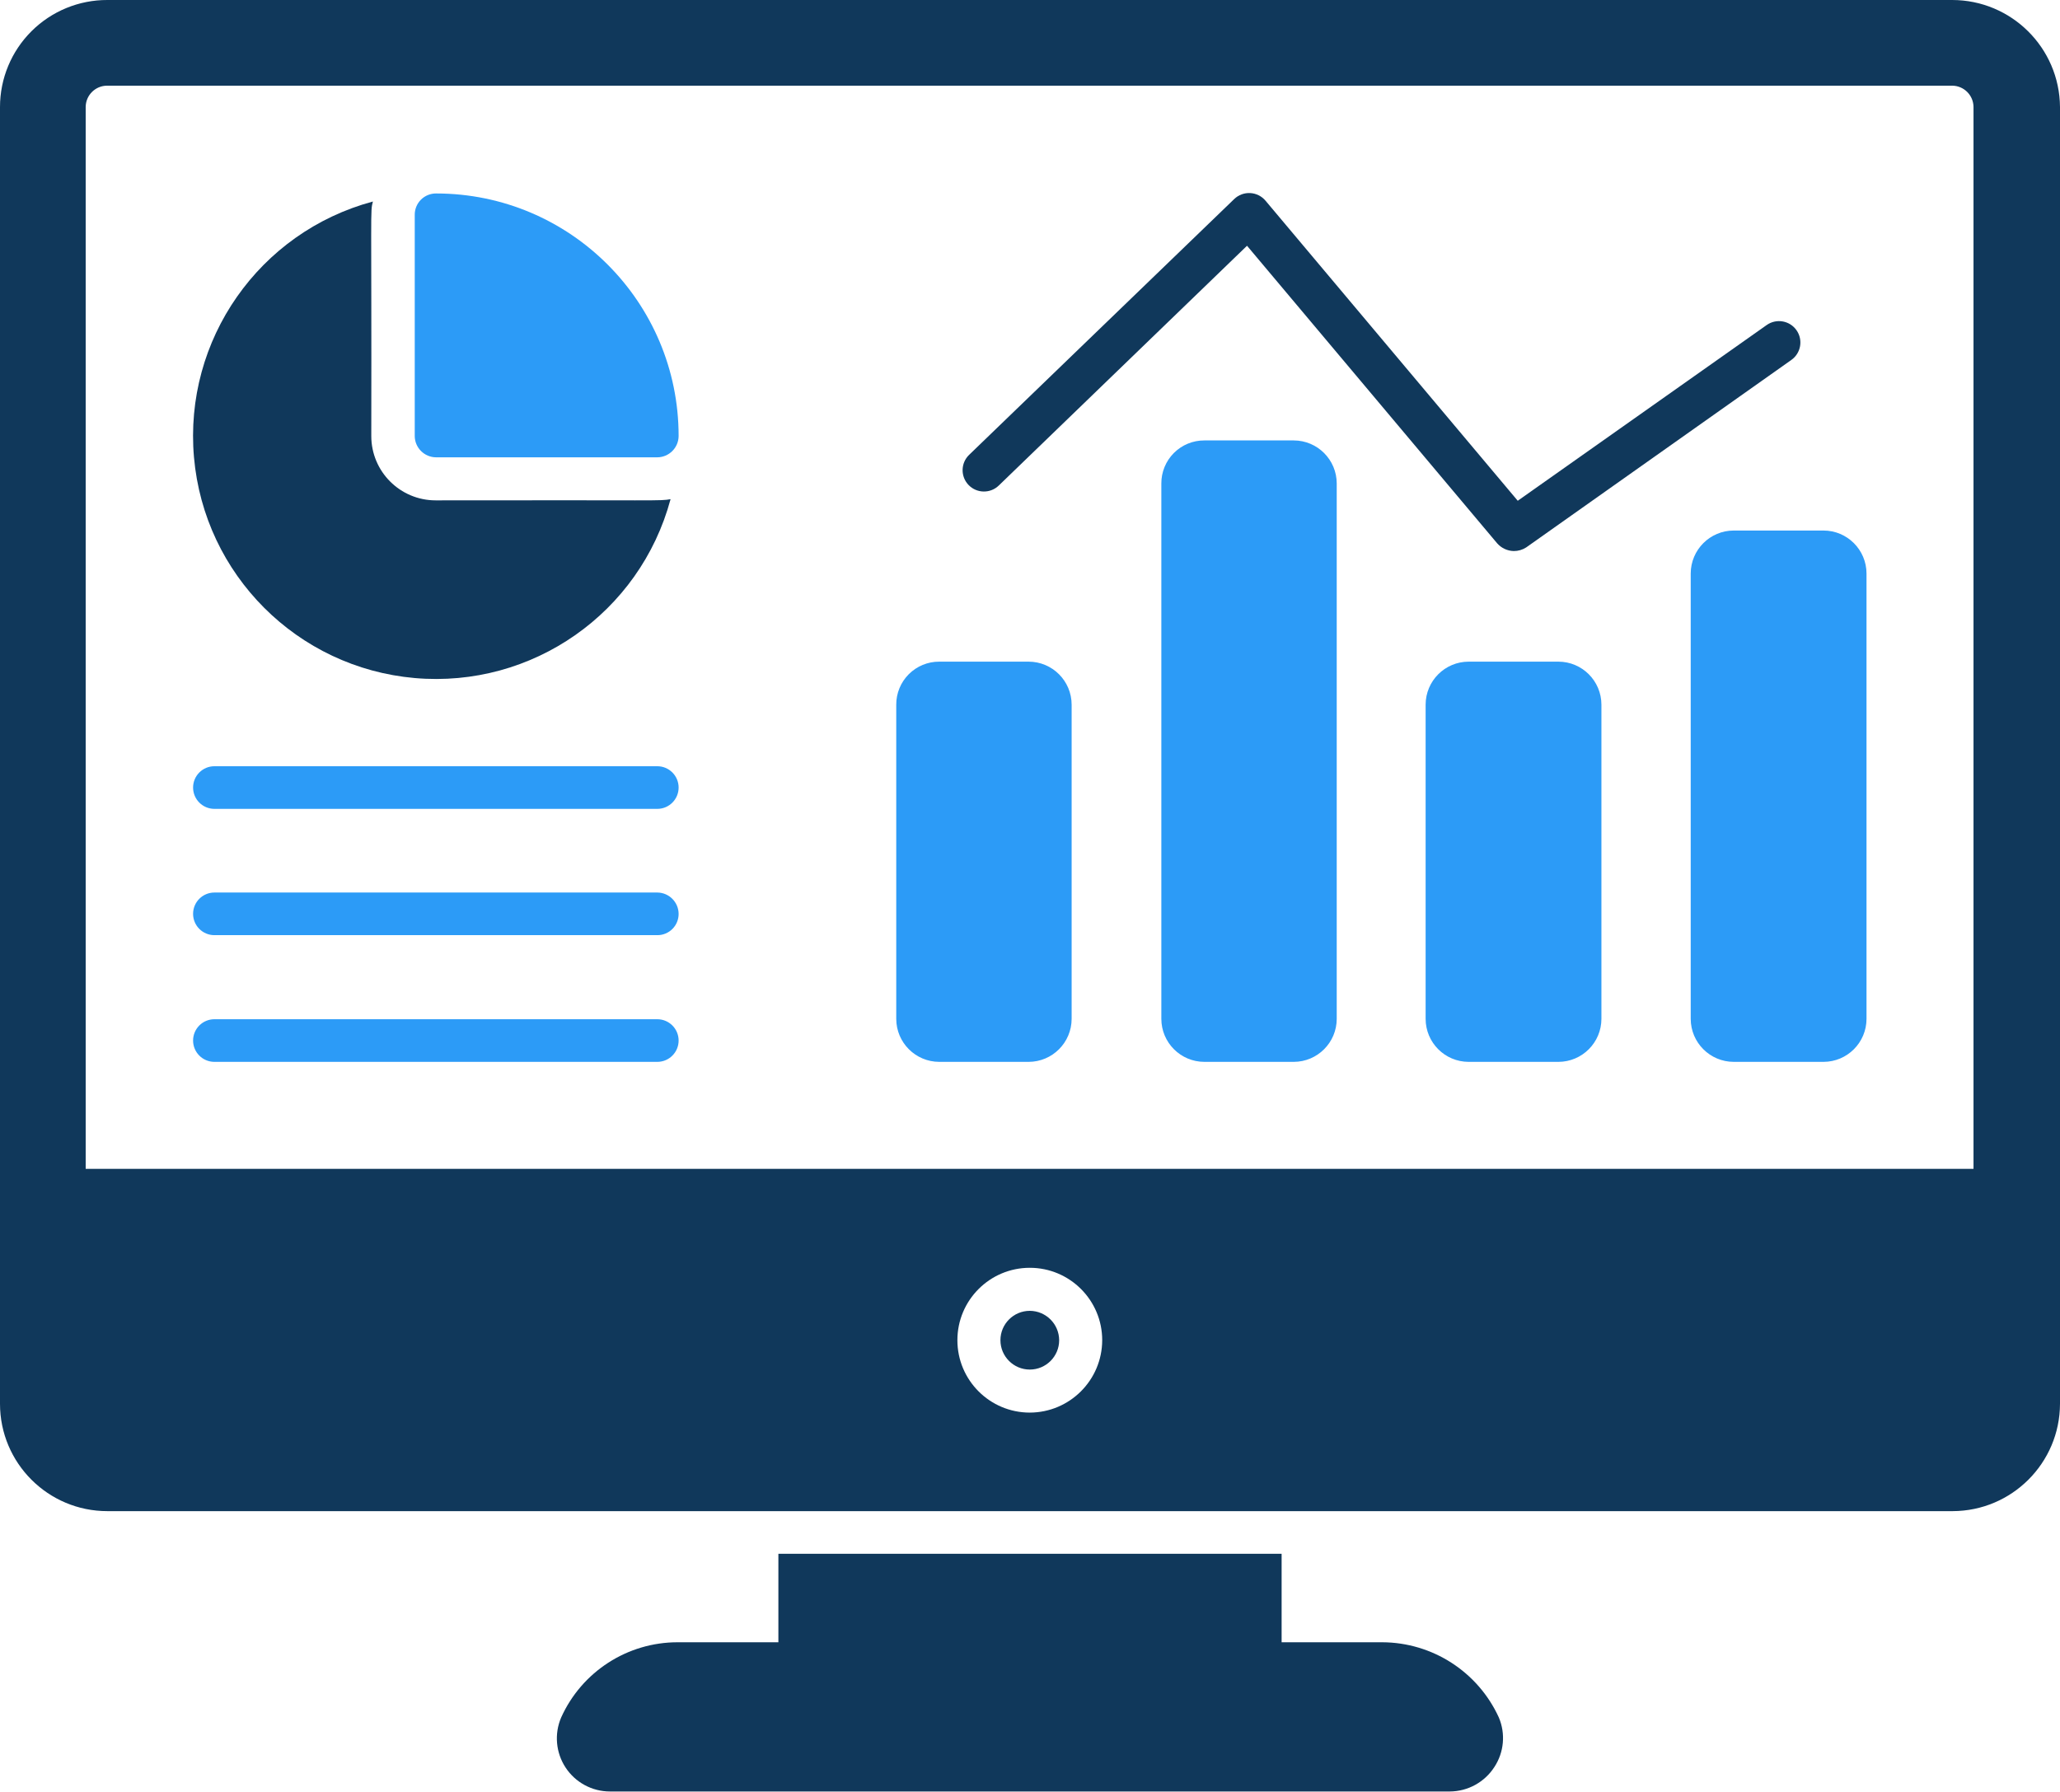
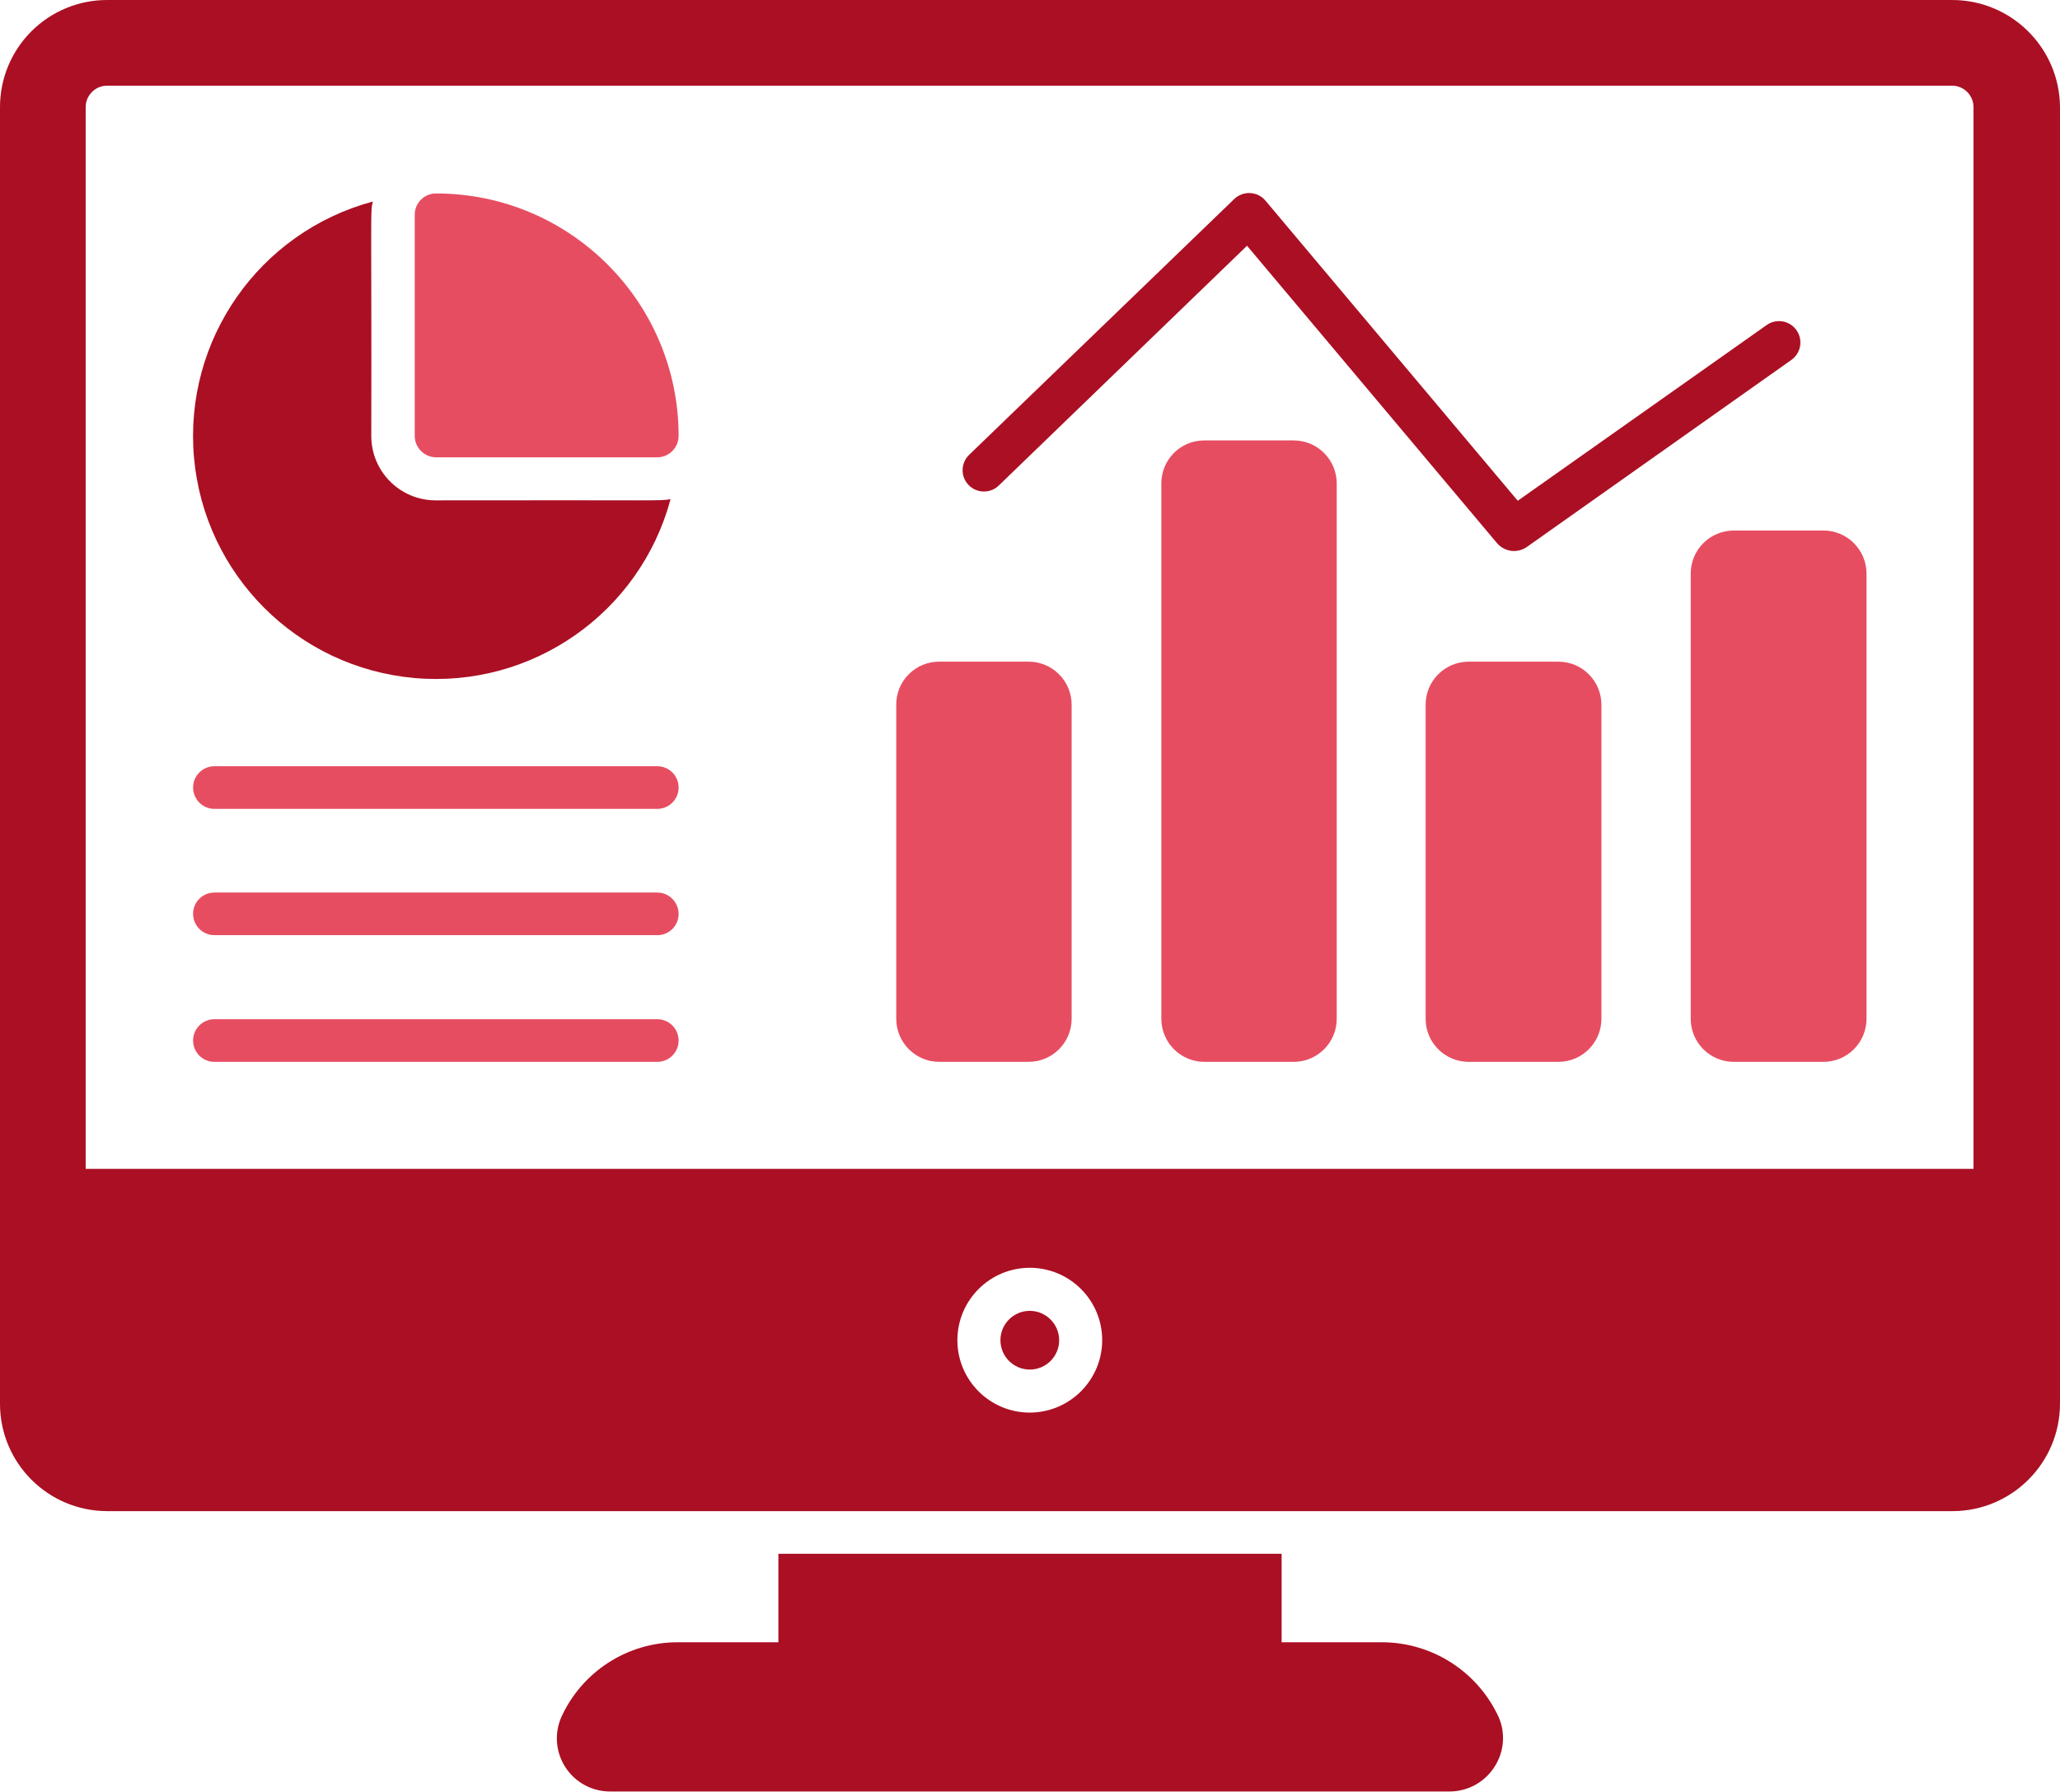
<svg xmlns="http://www.w3.org/2000/svg" id="dashboard" viewBox="0 0 512.1 445.4">
  <defs>
-     <style>.cls-1{fill:#10385b;}.cls-2{fill:#2c9bf7;}</style>
+     <style>.cls-1{fill:#ab0f23;}.cls-2{fill:#e74d61;}</style>
  </defs>
  <path class="cls-1" d="M371.5,472.6a13.26,13.26,0,0,1-11.1,6.1H151.6a13.2,13.2,0,0,1-12.1-18.4,31.75,31.75,0,0,1,29-18.7h25v-22H318.6v22h25a32,32,0,0,1,29,18.7A13.11,13.11,0,0,1,371.5,472.6ZM166.7,157.4a60.39,60.39,0,1,1-74-74c-.7,2.7-.3.9-.4,58.3a16,16,0,0,0,16,16C165.4,157.6,163.9,157.9,166.7,157.4Z" transform="translate(0 -33.3)" />
  <path class="cls-2" d="M168.7,141.7a5.34,5.34,0,0,1-5.3,5.3h-55a5.34,5.34,0,0,1-5.3-5.3v-55a5.27,5.27,0,0,1,5.3-5.3A60.3,60.3,0,0,1,168.7,141.7Zm-5.3,92.7H53.3a5.3,5.3,0,0,1,0-10.6H163.4a5.3,5.3,0,0,1,0,10.6Zm0,31.4H53.3a5.3,5.3,0,1,1,0-10.6H163.4a5.34,5.34,0,0,1,5.3,5.3A5.27,5.27,0,0,1,163.4,265.8Zm0,31.5H53.3a5.3,5.3,0,1,1,0-10.6H163.4a5.3,5.3,0,0,1,0,10.6Zm103-88.8v78.1a10.71,10.71,0,0,1-10.7,10.7H233.5a10.71,10.71,0,0,1-10.7-10.7V208.5a10.65,10.65,0,0,1,10.7-10.7h22.2A10.71,10.71,0,0,1,266.4,208.5Zm65.9-55V286.6a10.71,10.71,0,0,1-10.7,10.7H299.4a10.71,10.71,0,0,1-10.7-10.7V153.5a10.65,10.65,0,0,1,10.7-10.7h22.2A10.71,10.71,0,0,1,332.3,153.5Zm65.8,55v78.1a10.71,10.71,0,0,1-10.7,10.7H365.1a10.71,10.71,0,0,1-10.7-10.7V208.5a10.71,10.71,0,0,1,10.7-10.7h22.3A10.71,10.71,0,0,1,398.1,208.5ZM464,175.9V286.6a10.71,10.71,0,0,1-10.7,10.7H431a10.71,10.71,0,0,1-10.7-10.7V175.9A10.71,10.71,0,0,1,431,165.2h22.3A10.71,10.71,0,0,1,464,175.9Z" transform="translate(0 -33.3)" />
  <path class="cls-1" d="M376.3,170.3a5.65,5.65,0,0,1-4.1-1.9L310,94.4,248.3,154a5.3,5.3,0,0,1-7.4-7.6l65.9-63.6a5.33,5.33,0,0,1,7.8.4l62.7,74.6,61.9-43.7a5.31,5.31,0,1,1,6.1,8.7l-65.9,46.6A5.61,5.61,0,0,1,376.3,170.3ZM256,359.2a7.3,7.3,0,1,0,7.3,7.3A7.34,7.34,0,0,0,256,359.2Z" transform="translate(0 -33.3)" />
  <path class="cls-1" d="M485.3,33.3H26.7A26.61,26.61,0,0,0,0,59.9V382.3A26.69,26.69,0,0,0,26.7,409H485.4a26.76,26.76,0,0,0,26.7-26.7V59.9A26.82,26.82,0,0,0,485.3,33.3ZM256,384.5a18,18,0,1,1,18-18A18.05,18.05,0,0,1,256,384.5Zm234.7-60.6H21.3V59.9a5.34,5.34,0,0,1,5.3-5.3H485.3a5.34,5.34,0,0,1,5.3,5.3v264Z" transform="translate(0 -33.3)" />
</svg>
